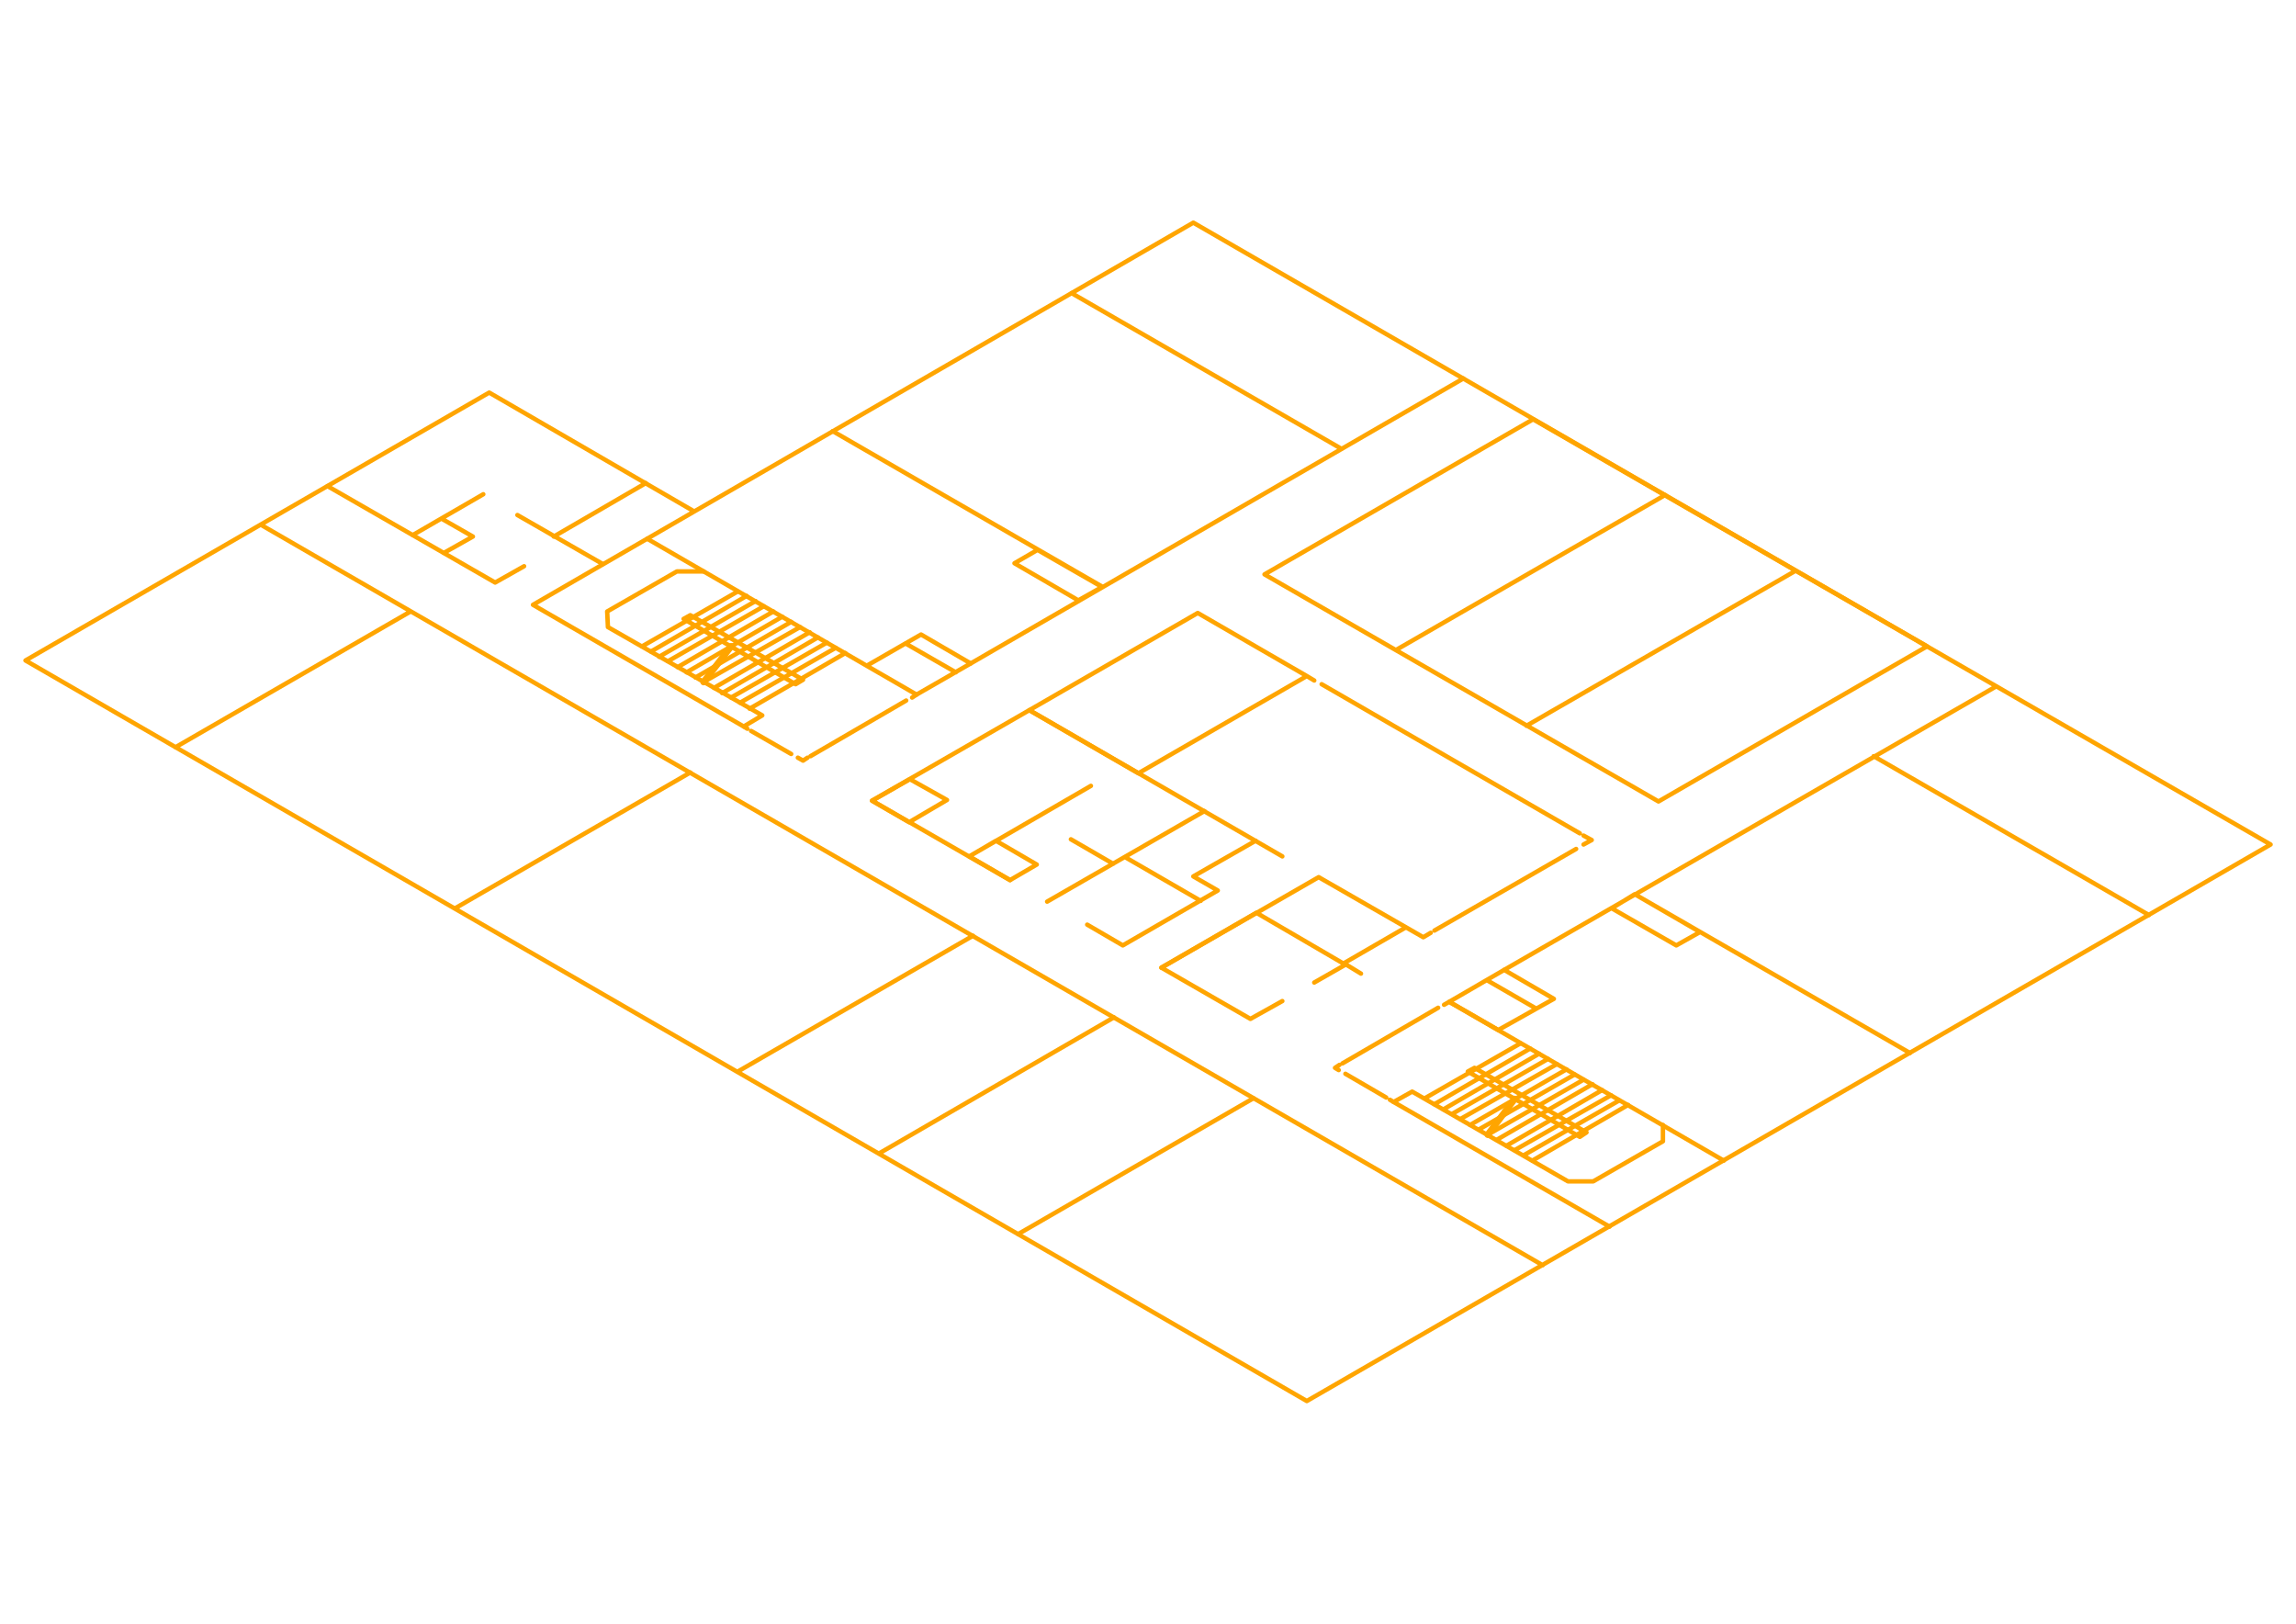
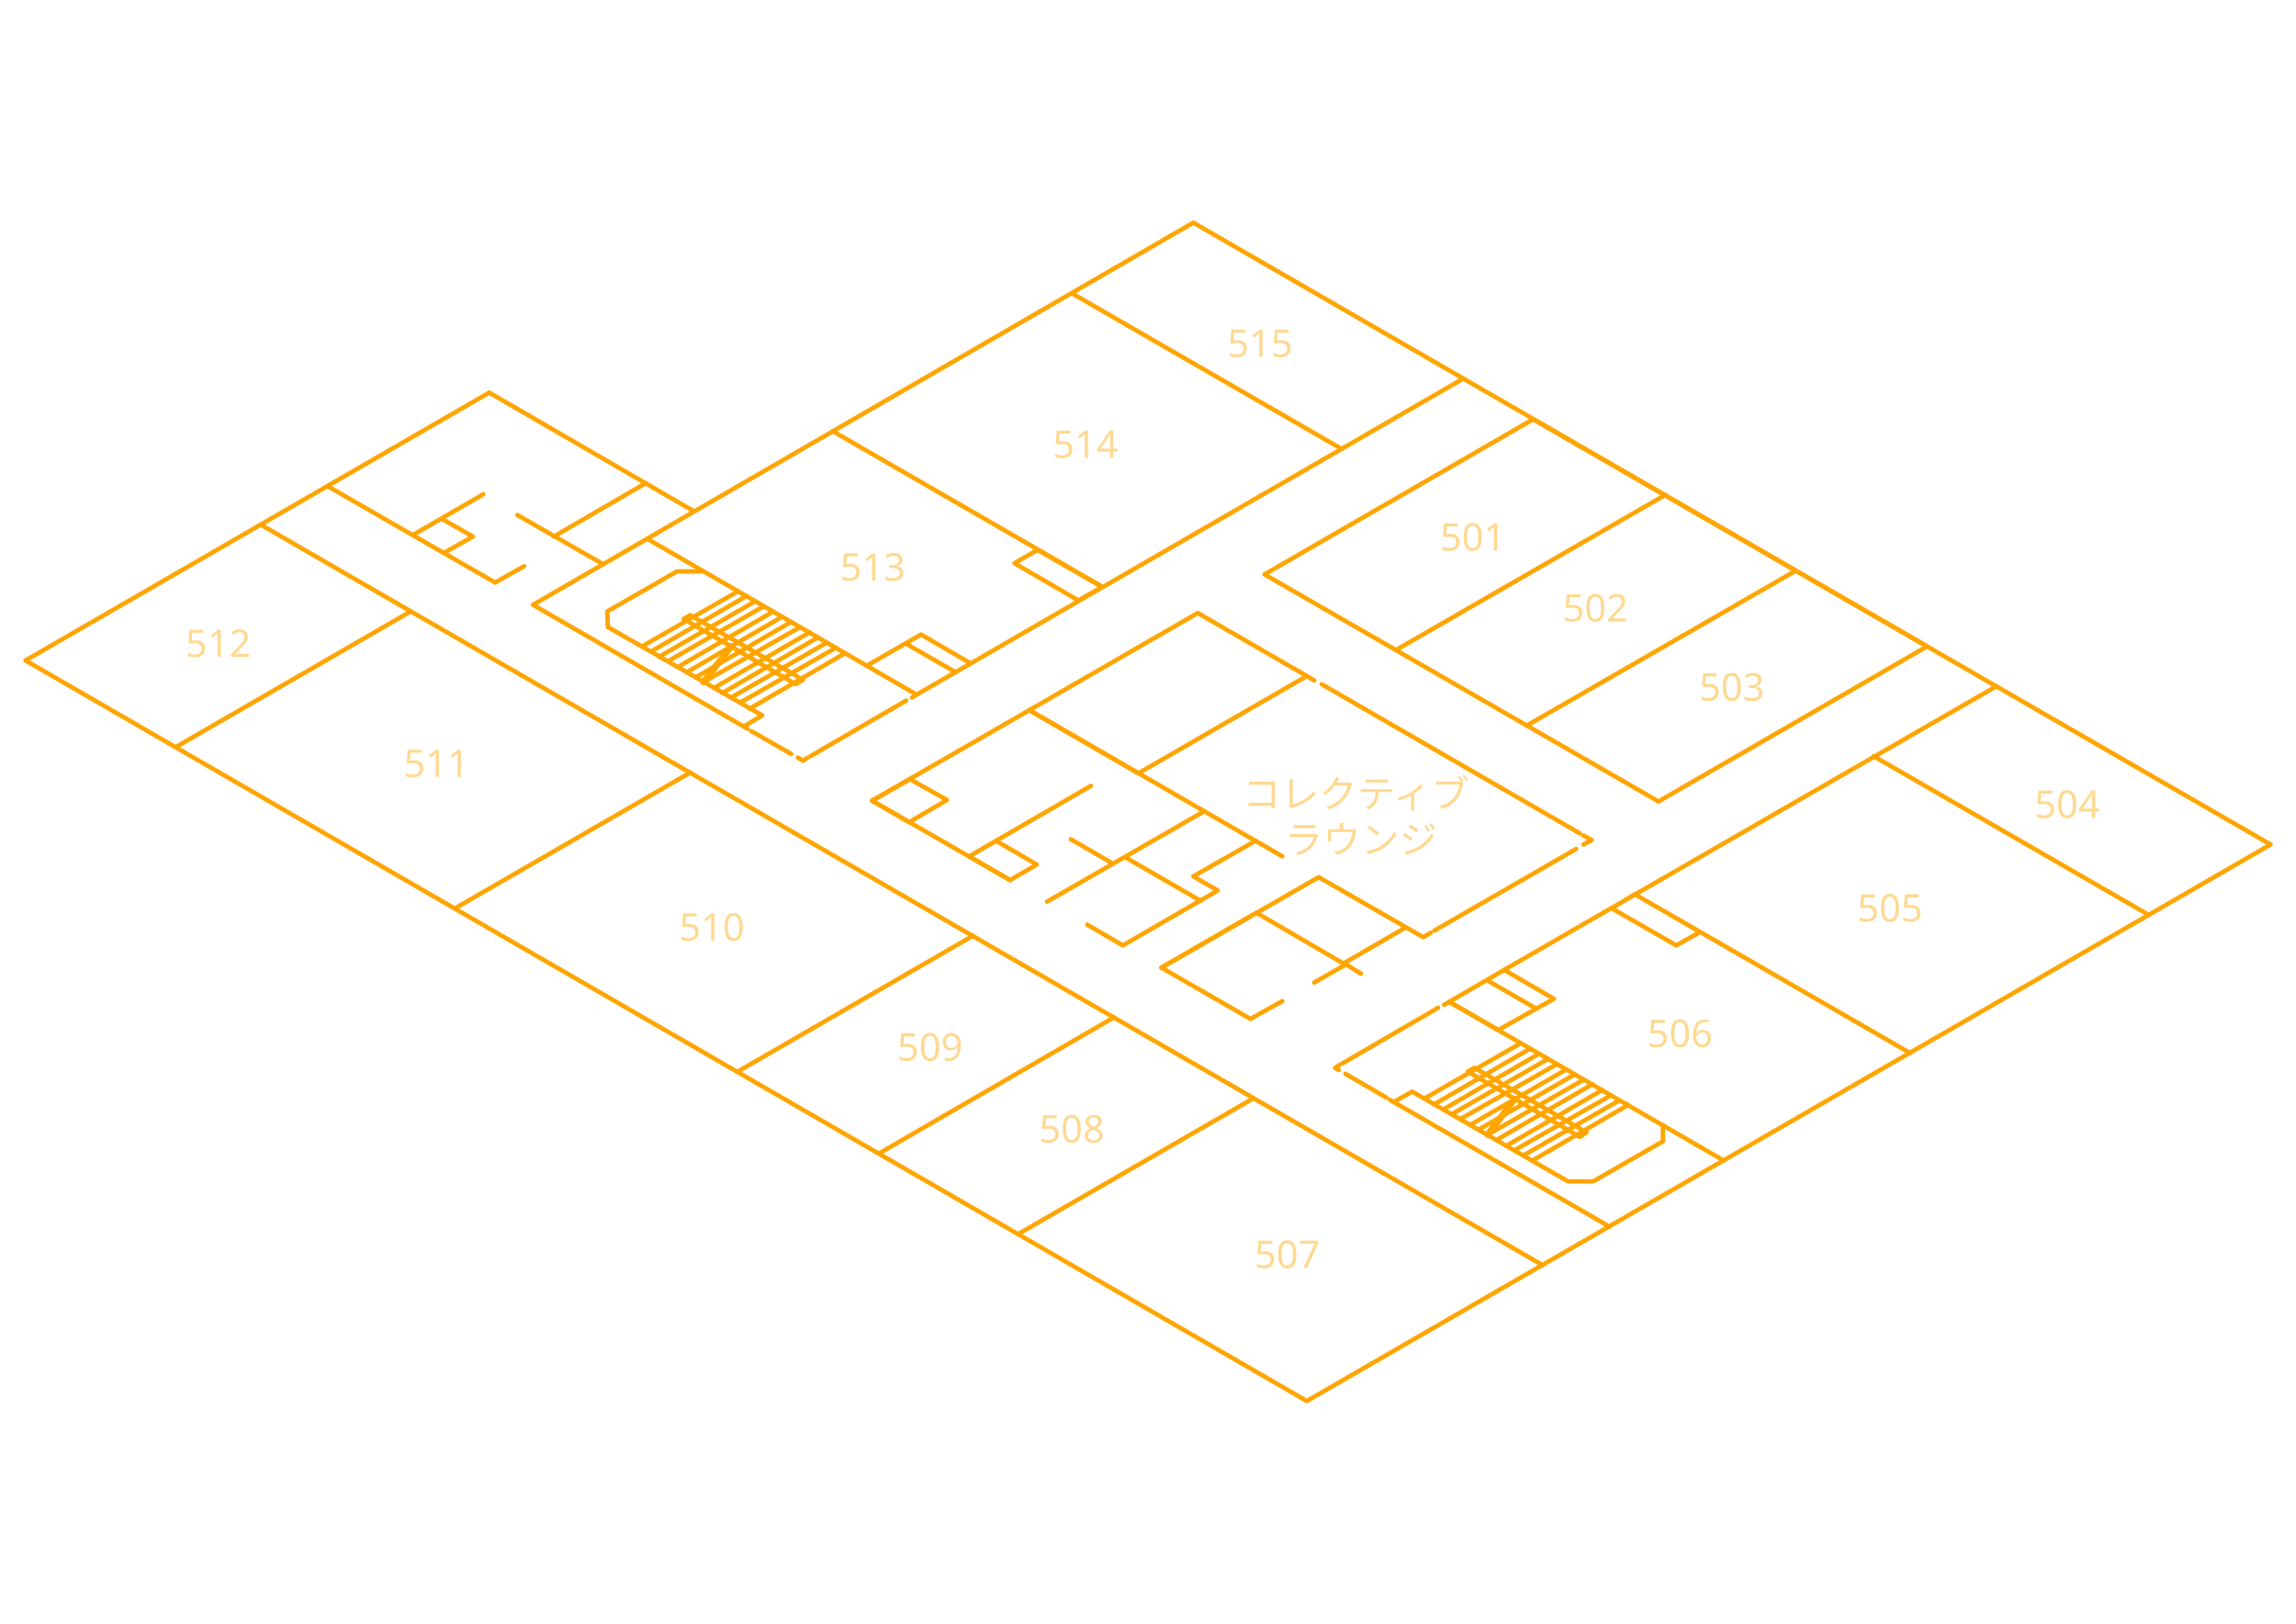
<svg xmlns="http://www.w3.org/2000/svg" id="floor005" data-name="5F" version="1.1" viewBox="0 0 841.89 595.28">
  <defs>
    <clipPath id="clippath">
      <path fill="none" d="M-1797.31 1198.93h3688.69V-930.66h-3688.69v2129.59" />
    </clipPath>
    <clipPath id="clippath-1">
      <path fill="none" d="M8.5 80.84h824.88v433.61H8.5z" />
    </clipPath>
  </defs>
  <g clip-path="url(#clippath)">
    <g fill="none" stroke="#ffa500" stroke-linecap="round" stroke-linejoin="round" clip-path="url(#clippath-1)">
      <path stroke-width="1.63" d="m254.47 187.46-75.09-43.53L9.35 242.14l469.83 271.5 353.39-204.03-125.96-72.64L437.56 81.63l-242.13 140.1 77.27 44.62 6.8-4.08-56.59-32.37-.27-5.72 25.57-14.69h9.8M565.69 463.86 95.59 192.35M150.55 224.18l-86.24 49.79" />
      <path stroke-width="1.63" d="m590.18 449.71-79.17-45.7 6.8-3.81 57.13 32.91h9.25l25.57-14.69v-5.98M237.33 197.52l98.75 57.13 19.86-11.42-18.22-10.61-19.86 11.42M332 235.88l18.5 10.61" />
      <path stroke-width="1.63" d="m632.07 425.5-100.66-58.22-1.9 1.09M370.36 322.66l-50.6-29.11 57.67-33.19 92.77 53.6M524.61 341.98l-2.72 1.63-38.36-22.03-57.67 33.18" />
      <path stroke-width="1.63" d="m481.9 360.21 11.43-6.53-32.65-19.05-34.82 20.13 32.64 18.78 11.7-6.53M347.24 293.28l-13.6-7.62-13.88 7.89 13.6 7.89 13.88-8.16M365.19 308.24l14.97 8.71-9.8 5.71-14.96-8.7 9.79-5.72M355.4 313.96l44.61-25.85M441.64 297.36l-57.68 33.19M460.41 308.24l-22.85 13.06 8.97 5.17-34.82 20.13-13.06-7.61M412.53 314.23l27.75 16.05M408.18 316.68l-15.51-8.98M336.08 254.65l-1.63 1.09M332.27 256.83l-35.09 20.4M296.09 277.78l-1.63 1.08-1.9-1.08M290.11 276.42l-14.69-8.44M274.06 267.17l-1.36-.82M177.21 181.2l-25.85 14.96M221.01 206.77l-31.29-17.95M161.97 190.18l11.43 6.53-10.61 5.98" />
      <path stroke-width="1.63" d="m192.17 207.59-10.61 5.98-61.48-35.36M569.77 366.19l-18.23-10.61-20.13 11.7 17.96 10.34 20.4-11.43M545.29 359.39l17.95 10.34M527.33 369.46l-35.09 20.4M491.15 390.4l-1.63 1.09 1.36.82M493.33 393.67l14.96 8.7M509.65 403.19l1.36.82M309.97 239.42l-35.1 20.4M306.43 237.51l-35.09 20.13M303.17 235.61l-35.1 20.13M299.9 233.7l-35.09 20.41M296.91 231.8l-35.1 20.4M293.37 229.9l-35.36 20.13 10.06-13.06M270.52 216.84l-35.09 20.13M290.11 227.99l-35.1 20.4M286.84 226.09l-35.09 20.4M283.58 224.18l-35.1 20.41M280.04 222.28l-35.09 20.13M277.05 220.37l-35.37 20.41M273.78 218.47l-35.09 20.4" />
      <path stroke-width="1.63" d="m291.74 250.84-41.08-23.94 2.45-1.36 41.35 23.67-2.72 1.63" />
      <path stroke-width="2.45" d="m258.01 250.03 10.06-13.06" />
      <path stroke-width="1.63" d="m596.98 405.09-35.1 20.41M593.71 403.46l-35.09 20.13M590.72 401.56l-35.37 20.13M587.45 399.65l-35.09 20.41M583.92 397.48l-35.1 20.4M580.65 395.84l-35.09 20.14 9.79-13.06M557.53 382.51l-35.09 20.14M577.39 393.94l-35.1 20.13M574.4 392.04l-35.37 20.4M570.86 390.13l-35.37 20.13M567.6 388.23l-35.1 20.13M564.33 386.32l-35.09 20.41M561.07 384.42l-35.1 20.4" />
      <path stroke-width="1.63" d="m579.29 416.79-41.08-23.94 2.45-1.36 41.08 23.67-2.45 1.63" />
      <path stroke-width="2.45" d="m545.56 415.98 9.79-13.06" />
      <path stroke-width="1.63" d="m356.76 343.07-86.24 49.78M408.45 372.99l-85.97 49.79M459.59 402.65l-86.24 49.78M203.05 196.71l33.74-19.59M706.61 236.97l-144.46-83.25-98.48 56.86 144.46 83.25 98.48-56.86M731.91 251.66 551.54 355.58M536.58 138.76 355.94 243.23M479.18 247.85l-39.99-23.12-61.76 35.63 40 23.13 61.75-35.64M305.34 158.07l99.03 57.13M392.94 107.47l99.03 57.13M599.42 327.83l100.93 58.22M687.02 277.23l100.93 58.22M371.99 206.5l23.4 13.6 8.71-4.9-23.67-13.6-8.44 4.9M590.99 333l23.67 13.6 8.7-4.89-23.94-13.88-8.43 5.17M479.18 247.85l2.72 1.63M484.62 250.84l94.67 54.68M580.65 306.34l3 1.63-3 1.64M577.93 311.24l-51.96 29.92M499.04 356.94l-6.26-3.81 22.58-13.06M253.11 283.22 166.87 333M610.58 181.47l-98.75 56.86M658.46 209.22l-98.75 56.86" />
    </g>
  </g>
+   <g id="room-labels" font-family="sans-serif" font-size="14" fill="#ffd991" text-anchor="middle" dominant-baseline="middle">
+     <text x="540" y="197">501</text>
+     <text x="585" y="223">502</text>
+     <text x="635" y="252">503</text>
+     <text x="758" y="295">504</text>
+     <text x="693" y="333">505</text>
+     <text x="616" y="379">506</text>
+     <text x="472" y="460">507</text>
+     <text x="393" y="414">508</text>
+     <text x="341" y="384">509</text>
+     <text x="261" y="340">510</text>
+     <text x="160" y="280">511</text>
+     <text x="80" y="236">512</text>
+     <text x="320" y="208">513</text>
+     <text x="398" y="163">514</text>
+     <text x="462" y="126">515</text>
+     <text x="499" y="308">
+       <tspan x="499" dy="-1.2em">コレクティブ</tspan>
+       <tspan x="499" dy="1.2em">ラウンジ</tspan>
+     </text>
+   </g>
</svg>
